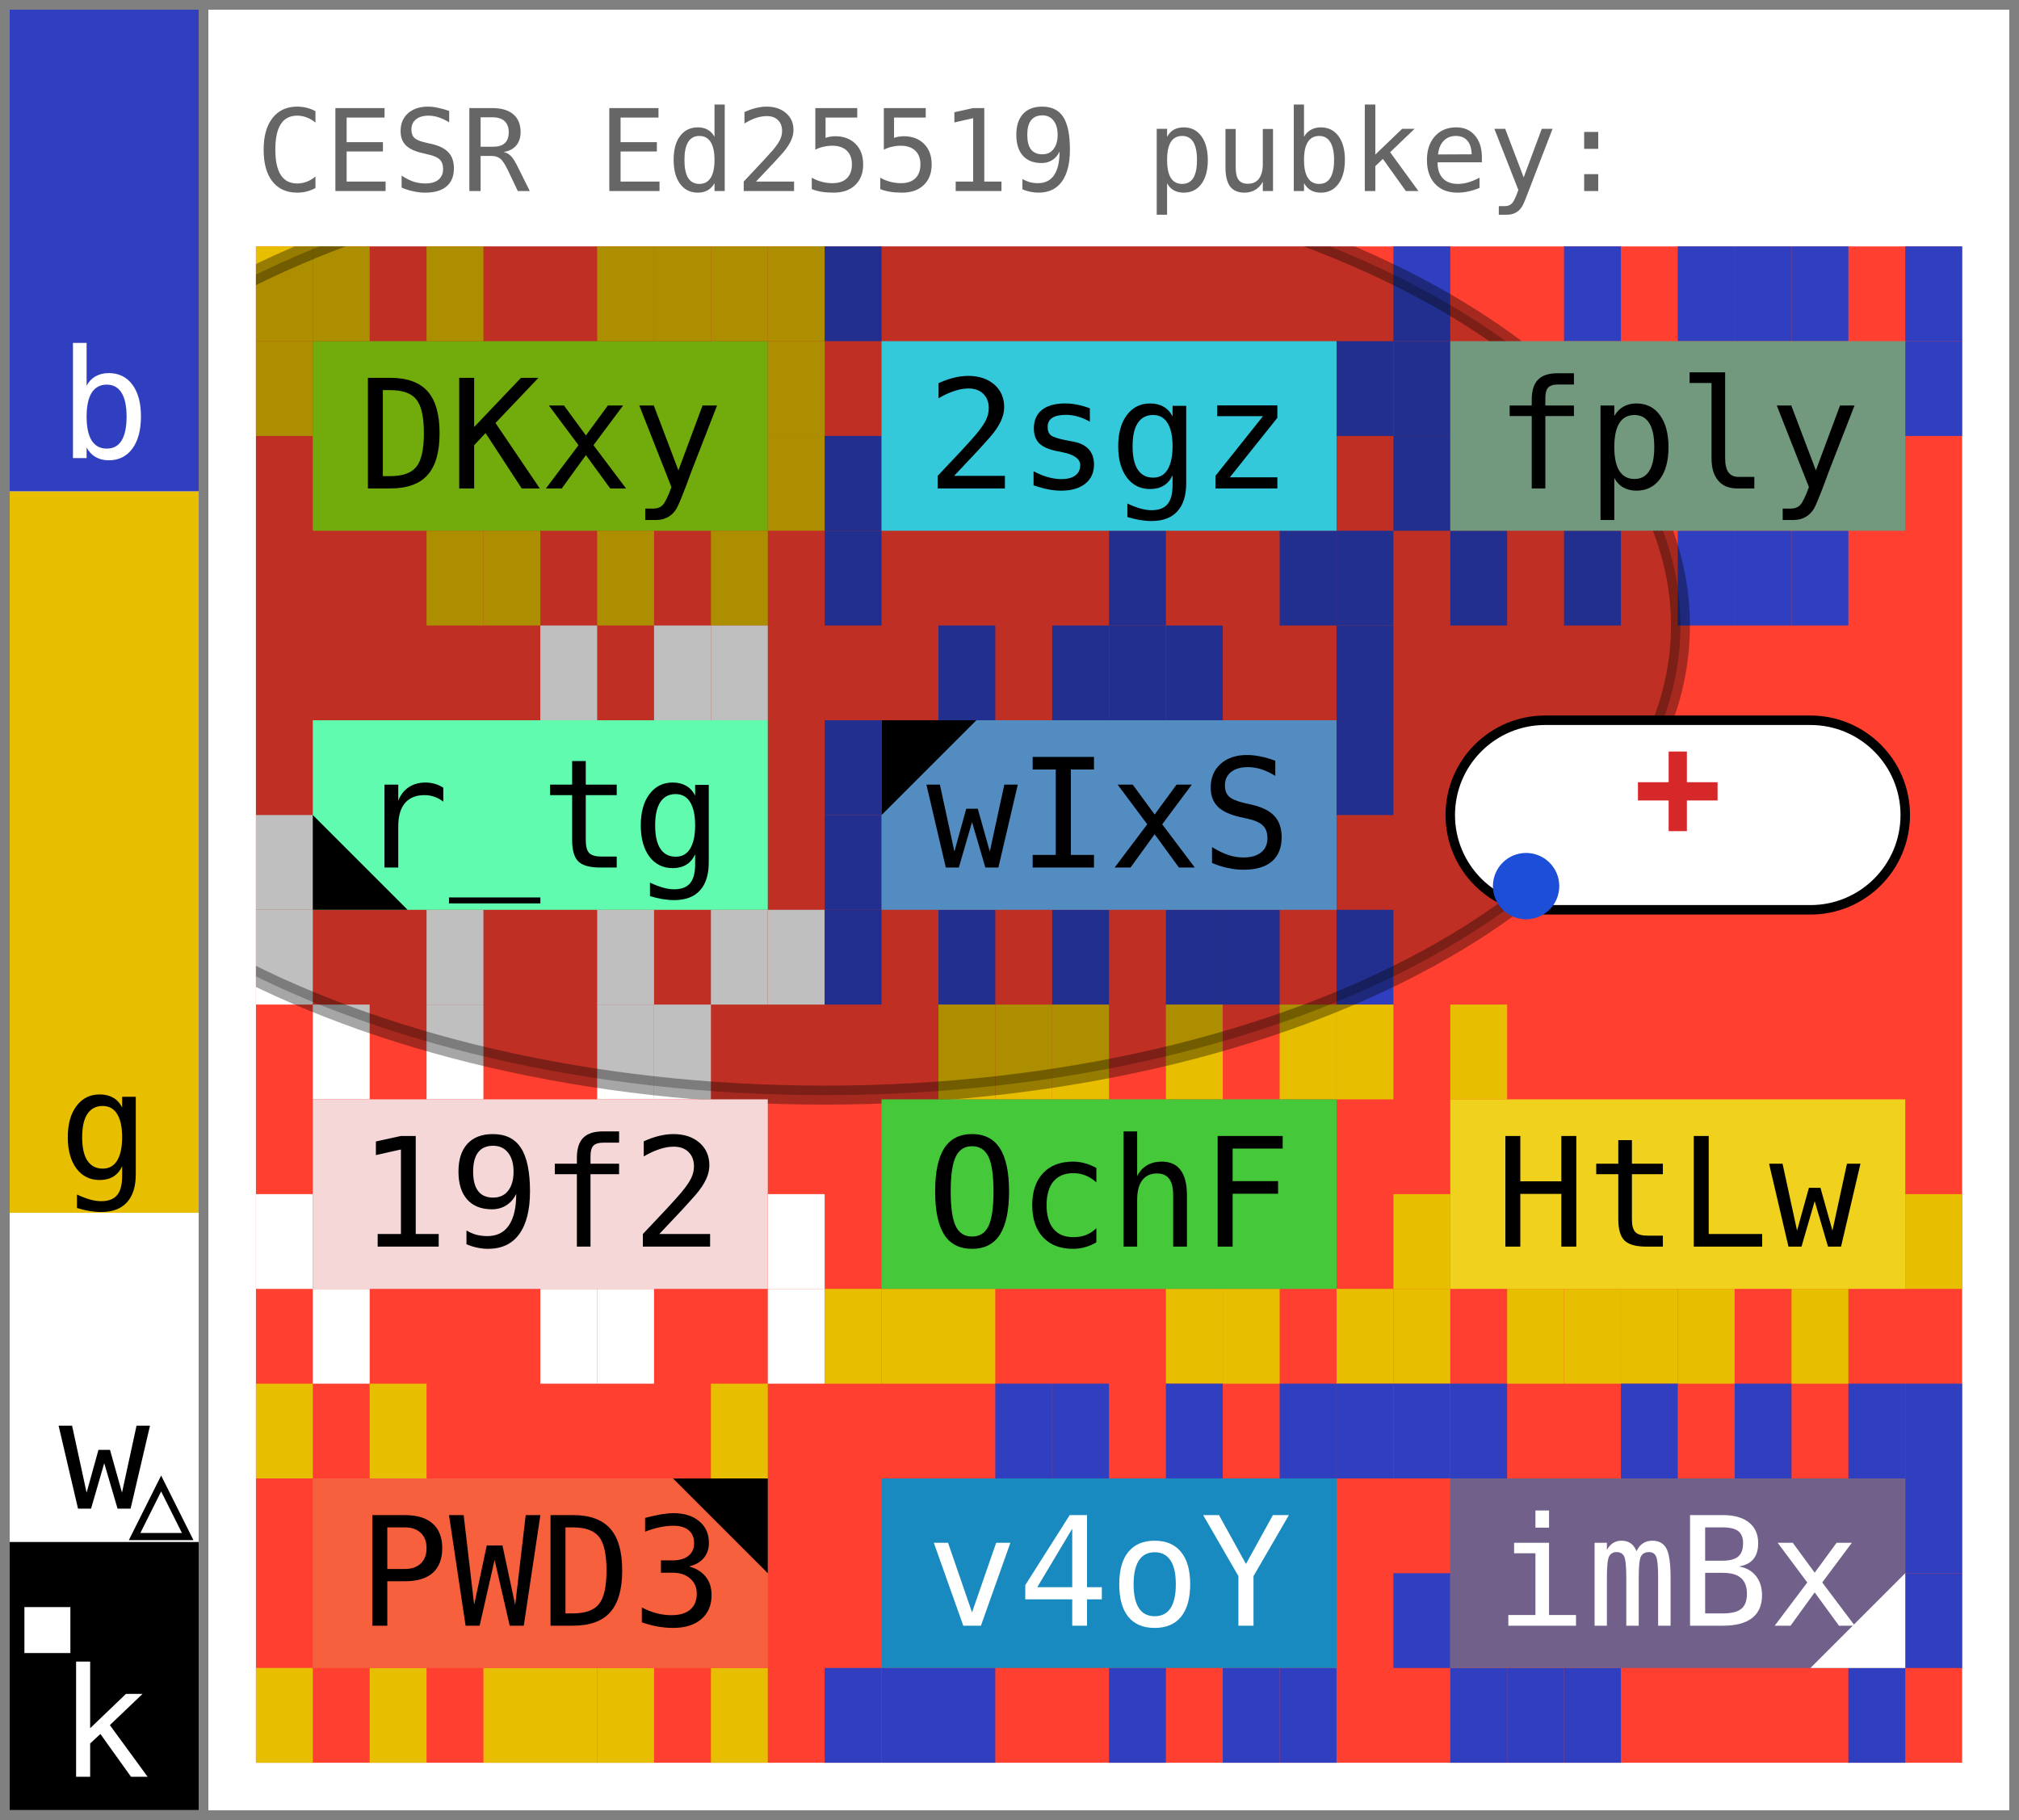
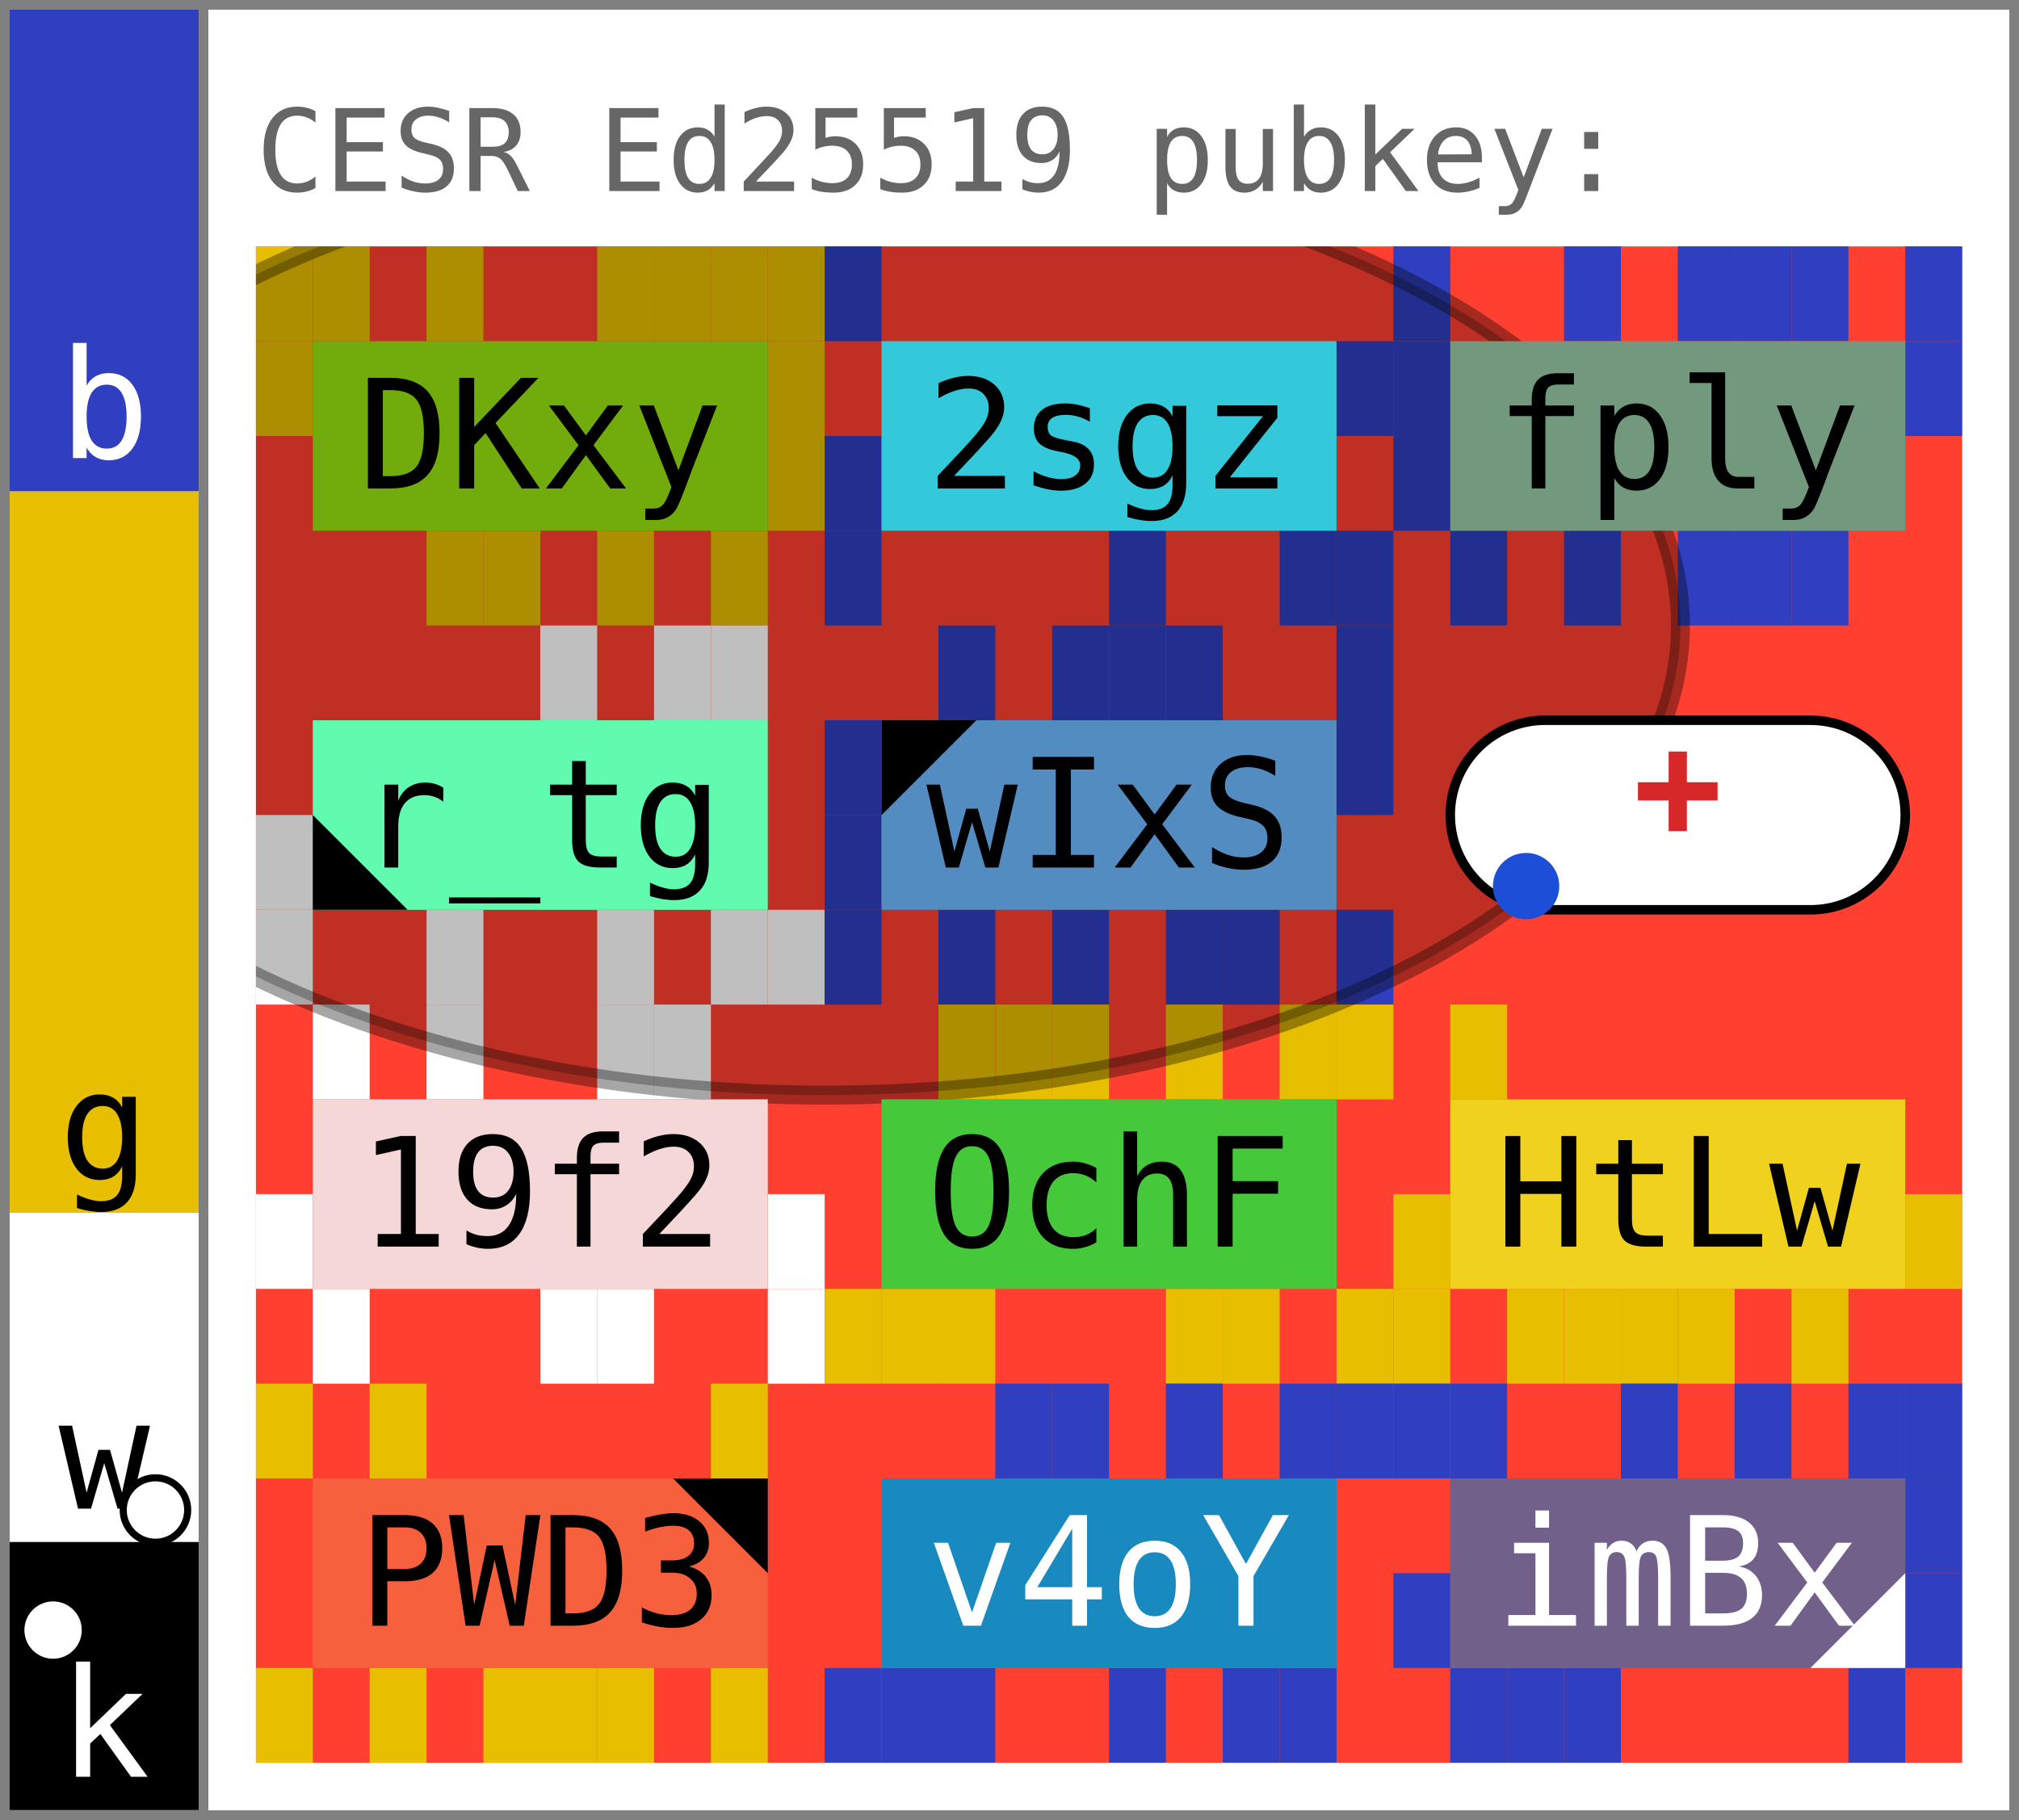
<svg xmlns="http://www.w3.org/2000/svg" width="213.0" height="192.0" viewBox="0 0 213.0 192.0" data-entviz-version="v9" data-entviz-lib="0.9.1" data-input-bytes="44" data-cols="3" data-rows="4">
  <defs>
    <clipPath id="grid-clip-86afcb613401d5c6-3x4">
      <rect x="27.0" y="26.0" width="180.0" height="160.0" />
    </clipPath>
  </defs>
  <rect x="0" y="0" width="213.0" height="192.0" fill="#ffffff" />
  <g data-channel="grid">
    <rect x="27.0" y="26.0" width="180.0" height="160.0" fill="#ff3f2f" />
    <g>
      <rect x="27.0" y="26.0" width="6.0" height="10.0" fill="#e7be00" />
      <rect x="33.0" y="26.0" width="6.0" height="10.0" fill="#e7be00" />
      <rect x="45.0" y="26.0" width="6.0" height="10.0" fill="#e7be00" />
      <rect x="63.0" y="26.0" width="6.0" height="10.0" fill="#e7be00" />
      <rect x="69.0" y="26.0" width="6.0" height="10.0" fill="#e7be00" />
      <rect x="75.0" y="26.0" width="6.0" height="10.0" fill="#e7be00" />
      <rect x="81.0" y="26.0" width="6.0" height="10.0" fill="#e7be00" />
      <rect x="81.0" y="36.0" width="6.0" height="10.0" fill="#e7be00" />
      <rect x="81.0" y="46.0" width="6.0" height="10.0" fill="#e7be00" />
      <rect x="75.0" y="56.0" width="6.0" height="10.0" fill="#e7be00" />
      <rect x="63.0" y="56.0" width="6.0" height="10.0" fill="#e7be00" />
      <rect x="51.0" y="56.0" width="6.0" height="10.0" fill="#e7be00" />
      <rect x="45.0" y="56.0" width="6.0" height="10.0" fill="#e7be00" />
      <rect x="27.0" y="36.0" width="6.0" height="10.0" fill="#e7be00" />
      <rect x="87.0" y="26.0" width="6.0" height="10.0" fill="#2f3fbf" />
      <rect x="141.0" y="36.0" width="6.0" height="10.0" fill="#2f3fbf" />
      <rect x="141.0" y="56.0" width="6.0" height="10.0" fill="#2f3fbf" />
      <rect x="135.0" y="56.0" width="6.0" height="10.0" fill="#2f3fbf" />
      <rect x="117.0" y="56.0" width="6.0" height="10.0" fill="#2f3fbf" />
      <rect x="87.0" y="56.0" width="6.0" height="10.0" fill="#2f3fbf" />
      <rect x="87.0" y="46.0" width="6.0" height="10.0" fill="#2f3fbf" />
      <rect x="147.0" y="26.0" width="6.0" height="10.0" fill="#2f3fbf" />
      <rect x="165.0" y="26.0" width="6.0" height="10.0" fill="#2f3fbf" />
      <rect x="177.0" y="26.0" width="6.0" height="10.0" fill="#2f3fbf" />
      <rect x="183.0" y="26.0" width="6.0" height="10.0" fill="#2f3fbf" />
      <rect x="189.0" y="26.0" width="6.0" height="10.0" fill="#2f3fbf" />
      <rect x="201.0" y="26.0" width="6.0" height="10.0" fill="#2f3fbf" />
      <rect x="201.0" y="36.0" width="6.0" height="10.0" fill="#2f3fbf" />
      <rect x="189.0" y="56.0" width="6.0" height="10.0" fill="#2f3fbf" />
      <rect x="183.0" y="56.0" width="6.0" height="10.0" fill="#2f3fbf" />
      <rect x="177.0" y="56.0" width="6.0" height="10.0" fill="#2f3fbf" />
      <rect x="165.0" y="56.0" width="6.0" height="10.0" fill="#2f3fbf" />
      <rect x="153.0" y="56.0" width="6.0" height="10.0" fill="#2f3fbf" />
      <rect x="147.0" y="46.0" width="6.0" height="10.0" fill="#2f3fbf" />
      <rect x="147.0" y="36.0" width="6.0" height="10.0" fill="#2f3fbf" />
      <rect x="57.0" y="66.0" width="6.0" height="10.0" fill="#ffffff" />
      <rect x="69.0" y="66.0" width="6.0" height="10.0" fill="#ffffff" />
      <rect x="75.0" y="66.0" width="6.0" height="10.0" fill="#ffffff" />
      <rect x="81.0" y="96.0" width="6.0" height="10.0" fill="#ffffff" />
      <rect x="75.0" y="96.0" width="6.0" height="10.0" fill="#ffffff" />
      <rect x="63.0" y="96.0" width="6.0" height="10.0" fill="#ffffff" />
      <rect x="45.0" y="96.0" width="6.0" height="10.0" fill="#ffffff" />
      <rect x="27.0" y="96.0" width="6.0" height="10.0" fill="#ffffff" />
      <rect x="27.0" y="86.0" width="6.0" height="10.0" fill="#ffffff" />
      <rect x="99.0" y="66.0" width="6.0" height="10.0" fill="#2f3fbf" />
      <rect x="111.0" y="66.0" width="6.0" height="10.0" fill="#2f3fbf" />
      <rect x="117.0" y="66.0" width="6.0" height="10.0" fill="#2f3fbf" />
      <rect x="123.0" y="66.0" width="6.0" height="10.0" fill="#2f3fbf" />
      <rect x="141.0" y="66.0" width="6.0" height="10.0" fill="#2f3fbf" />
      <rect x="141.0" y="76.0" width="6.0" height="10.0" fill="#2f3fbf" />
      <rect x="141.0" y="96.0" width="6.0" height="10.0" fill="#2f3fbf" />
      <rect x="129.0" y="96.0" width="6.0" height="10.0" fill="#2f3fbf" />
      <rect x="123.0" y="96.0" width="6.0" height="10.0" fill="#2f3fbf" />
      <rect x="111.0" y="96.0" width="6.0" height="10.0" fill="#2f3fbf" />
      <rect x="99.0" y="96.0" width="6.0" height="10.0" fill="#2f3fbf" />
      <rect x="87.0" y="96.0" width="6.0" height="10.0" fill="#2f3fbf" />
      <rect x="87.0" y="86.0" width="6.0" height="10.0" fill="#2f3fbf" />
      <rect x="87.0" y="76.0" width="6.0" height="10.0" fill="#2f3fbf" />
      <rect x="33.0" y="106.0" width="6.0" height="10.0" fill="#ffffff" />
      <rect x="45.0" y="106.0" width="6.0" height="10.0" fill="#ffffff" />
      <rect x="63.0" y="106.0" width="6.0" height="10.0" fill="#ffffff" />
      <rect x="69.0" y="106.0" width="6.0" height="10.0" fill="#ffffff" />
      <rect x="81.0" y="126.0" width="6.0" height="10.0" fill="#ffffff" />
      <rect x="81.0" y="136.0" width="6.0" height="10.0" fill="#ffffff" />
      <rect x="63.0" y="136.0" width="6.0" height="10.0" fill="#ffffff" />
      <rect x="57.0" y="136.0" width="6.0" height="10.0" fill="#ffffff" />
      <rect x="33.0" y="136.0" width="6.0" height="10.0" fill="#ffffff" />
      <rect x="27.0" y="126.0" width="6.0" height="10.0" fill="#ffffff" />
      <rect x="99.0" y="106.0" width="6.0" height="10.0" fill="#e7be00" />
      <rect x="105.0" y="106.0" width="6.0" height="10.0" fill="#e7be00" />
      <rect x="111.0" y="106.0" width="6.0" height="10.0" fill="#e7be00" />
      <rect x="123.0" y="106.0" width="6.0" height="10.0" fill="#e7be00" />
      <rect x="135.0" y="106.0" width="6.0" height="10.0" fill="#e7be00" />
      <rect x="141.0" y="106.0" width="6.0" height="10.0" fill="#e7be00" />
      <rect x="141.0" y="136.0" width="6.0" height="10.0" fill="#e7be00" />
      <rect x="129.0" y="136.0" width="6.0" height="10.0" fill="#e7be00" />
      <rect x="123.0" y="136.0" width="6.0" height="10.0" fill="#e7be00" />
      <rect x="99.0" y="136.0" width="6.0" height="10.0" fill="#e7be00" />
      <rect x="93.0" y="136.0" width="6.0" height="10.0" fill="#e7be00" />
      <rect x="87.0" y="136.0" width="6.0" height="10.0" fill="#e7be00" />
      <rect x="153.0" y="106.0" width="6.0" height="10.0" fill="#e7be00" />
      <rect x="201.0" y="126.0" width="6.0" height="10.0" fill="#e7be00" />
      <rect x="189.0" y="136.0" width="6.0" height="10.0" fill="#e7be00" />
      <rect x="177.0" y="136.0" width="6.0" height="10.0" fill="#e7be00" />
      <rect x="171.0" y="136.0" width="6.0" height="10.0" fill="#e7be00" />
      <rect x="165.0" y="136.0" width="6.0" height="10.0" fill="#e7be00" />
      <rect x="159.0" y="136.0" width="6.0" height="10.0" fill="#e7be00" />
      <rect x="147.0" y="136.0" width="6.0" height="10.0" fill="#e7be00" />
      <rect x="147.0" y="126.0" width="6.0" height="10.0" fill="#e7be00" />
      <rect x="27.0" y="146.0" width="6.0" height="10.0" fill="#e7be00" />
      <rect x="39.0" y="146.0" width="6.0" height="10.0" fill="#e7be00" />
      <rect x="75.0" y="146.0" width="6.0" height="10.0" fill="#e7be00" />
      <rect x="75.0" y="176.0" width="6.0" height="10.0" fill="#e7be00" />
      <rect x="63.0" y="176.0" width="6.0" height="10.0" fill="#e7be00" />
      <rect x="57.0" y="176.0" width="6.0" height="10.0" fill="#e7be00" />
      <rect x="51.0" y="176.0" width="6.0" height="10.0" fill="#e7be00" />
      <rect x="39.0" y="176.0" width="6.0" height="10.0" fill="#e7be00" />
      <rect x="27.0" y="176.0" width="6.0" height="10.0" fill="#e7be00" />
      <rect x="105.0" y="146.0" width="6.0" height="10.0" fill="#2f3fbf" />
      <rect x="111.0" y="146.0" width="6.0" height="10.0" fill="#2f3fbf" />
      <rect x="123.0" y="146.0" width="6.0" height="10.0" fill="#2f3fbf" />
      <rect x="135.0" y="146.0" width="6.0" height="10.0" fill="#2f3fbf" />
      <rect x="141.0" y="146.0" width="6.0" height="10.0" fill="#2f3fbf" />
      <rect x="135.0" y="176.0" width="6.0" height="10.0" fill="#2f3fbf" />
      <rect x="129.0" y="176.0" width="6.0" height="10.0" fill="#2f3fbf" />
      <rect x="117.0" y="176.0" width="6.0" height="10.0" fill="#2f3fbf" />
      <rect x="99.0" y="176.0" width="6.0" height="10.0" fill="#2f3fbf" />
      <rect x="93.0" y="176.0" width="6.0" height="10.0" fill="#2f3fbf" />
      <rect x="87.0" y="176.0" width="6.0" height="10.0" fill="#2f3fbf" />
      <rect x="147.0" y="146.0" width="6.0" height="10.0" fill="#2f3fbf" />
      <rect x="153.0" y="146.0" width="6.0" height="10.0" fill="#2f3fbf" />
      <rect x="171.0" y="146.0" width="6.0" height="10.0" fill="#2f3fbf" />
      <rect x="183.0" y="146.0" width="6.0" height="10.0" fill="#2f3fbf" />
      <rect x="195.0" y="146.0" width="6.0" height="10.0" fill="#2f3fbf" />
      <rect x="201.0" y="146.0" width="6.0" height="10.0" fill="#2f3fbf" />
      <rect x="201.0" y="156.0" width="6.0" height="10.0" fill="#2f3fbf" />
      <rect x="201.0" y="166.0" width="6.0" height="10.0" fill="#2f3fbf" />
      <rect x="195.0" y="176.0" width="6.0" height="10.0" fill="#2f3fbf" />
      <rect x="165.0" y="176.0" width="6.0" height="10.0" fill="#2f3fbf" />
      <rect x="159.0" y="176.0" width="6.0" height="10.0" fill="#2f3fbf" />
      <rect x="153.0" y="176.0" width="6.0" height="10.0" fill="#2f3fbf" />
      <rect x="147.0" y="166.0" width="6.0" height="10.0" fill="#2f3fbf" />
    </g>
    <g clip-path="url(#grid-clip-86afcb613401d5c6-3x4)" data-channel="ellipse" data-ellipse-anchor-x="87.0" data-ellipse-anchor-y="66.0" data-ellipse-rx="90.28339382189839" data-ellipse-ry="49.55404322555325" data-ellipse-rotation-deg="180.0">
      <ellipse cx="87.0" cy="66.0" rx="90.283" ry="49.554" transform="rotate(180.0 87.0 66.0)" fill="#000000" stroke="#000000" fill-opacity="0.25" stroke-opacity="0.35" stroke-width="2.0" />
    </g>
    <g>
      <g data-channel="cell" data-cell-index="0" data-cell-row="0" data-cell-col="0">
        <rect x="33.0" y="36.0" width="48.0" height="20.0" fill="#72ac0c" />
        <text x="57.0" y="46.0" fill="#000000" style="font-family: &quot;JetBrains Mono&quot;, &quot;Menlo&quot;, &quot;Consolas&quot;, &quot;DejaVu Sans Mono&quot;, &quot;Liberation Mono&quot;, &quot;Roboto Mono&quot;, &quot;Noto Sans Mono&quot;, monospace; font-size: 16.0px;" text-anchor="middle" dominant-baseline="central">DKxy</text>
      </g>
      <g data-channel="cell" data-cell-index="1" data-cell-row="0" data-cell-col="1">
        <rect x="93.0" y="36.0" width="48.0" height="20.0" fill="#33c8da" />
        <text x="117.0" y="46.0" fill="#000000" style="font-family: &quot;JetBrains Mono&quot;, &quot;Menlo&quot;, &quot;Consolas&quot;, &quot;DejaVu Sans Mono&quot;, &quot;Liberation Mono&quot;, &quot;Roboto Mono&quot;, &quot;Noto Sans Mono&quot;, monospace; font-size: 16.0px;" text-anchor="middle" dominant-baseline="central">2sgz</text>
      </g>
      <g data-channel="cell" data-cell-index="2" data-cell-row="0" data-cell-col="2">
        <rect x="153.0" y="36.0" width="48.0" height="20.0" fill="#72997e" />
        <text x="177.0" y="46.0" fill="#000000" style="font-family: &quot;JetBrains Mono&quot;, &quot;Menlo&quot;, &quot;Consolas&quot;, &quot;DejaVu Sans Mono&quot;, &quot;Liberation Mono&quot;, &quot;Roboto Mono&quot;, &quot;Noto Sans Mono&quot;, monospace; font-size: 16.0px;" text-anchor="middle" dominant-baseline="central">fply</text>
      </g>
      <g data-channel="cell" data-cell-index="3" data-cell-row="1" data-cell-col="0" data-cell-quartile="4">
        <rect x="33.0" y="76.0" width="48.0" height="20.0" fill="#60fbaf" />
        <text x="57.0" y="86.0" fill="#000000" style="font-family: &quot;JetBrains Mono&quot;, &quot;Menlo&quot;, &quot;Consolas&quot;, &quot;DejaVu Sans Mono&quot;, &quot;Liberation Mono&quot;, &quot;Roboto Mono&quot;, &quot;Noto Sans Mono&quot;, monospace; font-size: 16.0px;" text-anchor="middle" dominant-baseline="central">r_tg</text>
        <polygon points="33.0,96.0 33.0,86.0 43.0,96.0" fill="#000000" />
      </g>
      <g data-channel="cell" data-cell-index="4" data-cell-row="1" data-cell-col="1" data-cell-quartile="1">
        <rect x="93.0" y="76.0" width="48.0" height="20.0" fill="#528cc0" />
        <text x="117.0" y="86.0" fill="#000000" style="font-family: &quot;JetBrains Mono&quot;, &quot;Menlo&quot;, &quot;Consolas&quot;, &quot;DejaVu Sans Mono&quot;, &quot;Liberation Mono&quot;, &quot;Roboto Mono&quot;, &quot;Noto Sans Mono&quot;, monospace; font-size: 16.0px;" text-anchor="middle" dominant-baseline="central">wIxS</text>
        <polygon points="93.0,76.0 103.0,76.0 93.0,86.0" fill="#000000" />
      </g>
      <g data-channel="cell" data-cell-index="5" data-cell-row="1" data-cell-col="2" data-cell-blank="true" data-cell-blank-map="true">
        <rect x="153.0" y="76.0" width="48.0" height="20.0" rx="10.0" ry="10.0" fill="#ffffff" stroke="#000000" stroke-width="1" />
        <circle cx="161.0" cy="93.5" r="3.5" fill="#1d4ed8" data-blank-map-min="3,0" />
        <path d="M 172.8,83.5 H 181.2 M 177.0,79.3 V 87.7" fill="none" stroke="#d62828" stroke-width="1.925" stroke-linecap="butt" data-blank-map-max="1,1" />
      </g>
      <g data-channel="cell" data-cell-index="6" data-cell-row="2" data-cell-col="0">
        <rect x="33.0" y="116.0" width="48.0" height="20.0" fill="#f6d7d7" />
        <text x="57.0" y="126.0" fill="#000000" style="font-family: &quot;JetBrains Mono&quot;, &quot;Menlo&quot;, &quot;Consolas&quot;, &quot;DejaVu Sans Mono&quot;, &quot;Liberation Mono&quot;, &quot;Roboto Mono&quot;, &quot;Noto Sans Mono&quot;, monospace; font-size: 16.0px;" text-anchor="middle" dominant-baseline="central">19f2</text>
      </g>
      <g data-channel="cell" data-cell-index="7" data-cell-row="2" data-cell-col="1">
        <rect x="93.0" y="116.0" width="48.0" height="20.0" fill="#45c839" />
        <text x="117.0" y="126.0" fill="#000000" style="font-family: &quot;JetBrains Mono&quot;, &quot;Menlo&quot;, &quot;Consolas&quot;, &quot;DejaVu Sans Mono&quot;, &quot;Liberation Mono&quot;, &quot;Roboto Mono&quot;, &quot;Noto Sans Mono&quot;, monospace; font-size: 16.0px;" text-anchor="middle" dominant-baseline="central">OchF</text>
      </g>
      <g data-channel="cell" data-cell-index="8" data-cell-row="2" data-cell-col="2">
        <rect x="153.0" y="116.0" width="48.0" height="20.0" fill="#f0d21e" />
        <text x="177.0" y="126.0" fill="#000000" style="font-family: &quot;JetBrains Mono&quot;, &quot;Menlo&quot;, &quot;Consolas&quot;, &quot;DejaVu Sans Mono&quot;, &quot;Liberation Mono&quot;, &quot;Roboto Mono&quot;, &quot;Noto Sans Mono&quot;, monospace; font-size: 16.0px;" text-anchor="middle" dominant-baseline="central">HtLw</text>
      </g>
      <g data-channel="cell" data-cell-index="9" data-cell-row="3" data-cell-col="0" data-cell-quartile="2">
        <rect x="33.0" y="156.0" width="48.0" height="20.0" fill="#f7603d" />
        <text x="57.0" y="166.0" fill="#000000" style="font-family: &quot;JetBrains Mono&quot;, &quot;Menlo&quot;, &quot;Consolas&quot;, &quot;DejaVu Sans Mono&quot;, &quot;Liberation Mono&quot;, &quot;Roboto Mono&quot;, &quot;Noto Sans Mono&quot;, monospace; font-size: 16.0px;" text-anchor="middle" dominant-baseline="central">PWD3</text>
        <polygon points="81.0,156.0 71.0,156.0 81.0,166.0" fill="#000000" />
      </g>
      <g data-channel="cell" data-cell-index="10" data-cell-row="3" data-cell-col="1">
        <rect x="93.0" y="156.0" width="48.0" height="20.0" fill="#188abf" />
        <text x="117.0" y="166.0" fill="#ffffff" style="font-family: &quot;JetBrains Mono&quot;, &quot;Menlo&quot;, &quot;Consolas&quot;, &quot;DejaVu Sans Mono&quot;, &quot;Liberation Mono&quot;, &quot;Roboto Mono&quot;, &quot;Noto Sans Mono&quot;, monospace; font-size: 16.0px;" text-anchor="middle" dominant-baseline="central">v4oY</text>
      </g>
      <g data-channel="cell" data-cell-index="11" data-cell-row="3" data-cell-col="2" data-cell-quartile="3">
        <rect x="153.0" y="156.0" width="48.0" height="20.0" fill="#71608a" />
        <text x="177.0" y="166.0" fill="#ffffff" style="font-family: &quot;JetBrains Mono&quot;, &quot;Menlo&quot;, &quot;Consolas&quot;, &quot;DejaVu Sans Mono&quot;, &quot;Liberation Mono&quot;, &quot;Roboto Mono&quot;, &quot;Noto Sans Mono&quot;, monospace; font-size: 16.0px;" text-anchor="middle" dominant-baseline="central">imBx</text>
        <polygon points="201.0,176.0 201.0,166.0 191.0,176.0" fill="#ffffff" />
      </g>
    </g>
  </g>
-   <g data-channel="color-bar" data-bar-slots="15" data-bar-marker-square="13" data-bar-marker-triangle="12">
+   <g data-channel="color-bar" data-bar-slots="15" data-bar-marker-left="13" data-bar-marker-right="12">
    <g data-color-bar-rank="0" data-color-bar-band="B">
      <rect x="1" y="1" width="20.0" height="50.857" fill="#2f3fbf" />
      <text x="11.0" y="48.337" fill="#ffffff" style="font-family: &quot;JetBrains Mono&quot;, &quot;Menlo&quot;, &quot;Consolas&quot;, &quot;DejaVu Sans Mono&quot;, &quot;Liberation Mono&quot;, &quot;Roboto Mono&quot;, &quot;Noto Sans Mono&quot;, monospace; font-size: 16.0px;" text-anchor="middle" data-color-bar-letter="true">b</text>
    </g>
    <g data-color-bar-rank="1" data-color-bar-band="G">
      <rect x="1" y="51.857" width="20.0" height="76.114" fill="#e7be00" />
      <text x="11.0" y="124.451" fill="#000000" style="font-family: &quot;JetBrains Mono&quot;, &quot;Menlo&quot;, &quot;Consolas&quot;, &quot;DejaVu Sans Mono&quot;, &quot;Liberation Mono&quot;, &quot;Roboto Mono&quot;, &quot;Noto Sans Mono&quot;, monospace; font-size: 16.0px;" text-anchor="middle" data-color-bar-letter="true">g</text>
    </g>
    <g data-color-bar-rank="2" data-color-bar-band="W">
      <rect x="1" y="127.971" width="20.0" height="34.736" fill="#ffffff" />
      <text x="11.0" y="159.187" fill="#000000" style="font-family: &quot;JetBrains Mono&quot;, &quot;Menlo&quot;, &quot;Consolas&quot;, &quot;DejaVu Sans Mono&quot;, &quot;Liberation Mono&quot;, &quot;Roboto Mono&quot;, &quot;Noto Sans Mono&quot;, monospace; font-size: 16.0px;" text-anchor="middle" data-color-bar-letter="true">w</text>
    </g>
    <g data-color-bar-rank="3" data-color-bar-band="K">
      <rect x="1" y="162.707" width="20.0" height="28.293" fill="#000000" />
      <text x="11.0" y="187.48" fill="#ffffff" style="font-family: &quot;JetBrains Mono&quot;, &quot;Menlo&quot;, &quot;Consolas&quot;, &quot;DejaVu Sans Mono&quot;, &quot;Liberation Mono&quot;, &quot;Roboto Mono&quot;, &quot;Noto Sans Mono&quot;, monospace; font-size: 16.0px;" text-anchor="middle" data-color-bar-letter="true">k</text>
    </g>
-     <rect x="2.2" y="169.2" width="5.6" height="5.6" fill="#ffffff" stroke="#000000" stroke-width="0.75" data-bar-marker="square" />
-     <polygon points="17.0,156.533 14.2,162.133 19.8,162.133" fill="#ffffff" stroke="#000000" stroke-width="0.75" data-bar-marker="triangle" />
+     <circle cx="5.6" cy="172.0" r="3.4" fill="#ffffff" stroke="#000000" stroke-width="0.75" data-bar-marker="left" />
+     <circle cx="16.4" cy="159.333" r="3.4" fill="#ffffff" stroke="#000000" stroke-width="0.75" data-bar-marker="right" />
  </g>
  <g data-channel="label-top">
    <text x="27.0" y="16.0" fill="#666666" style="font-family: &quot;JetBrains Mono&quot;, &quot;Menlo&quot;, &quot;Consolas&quot;, &quot;DejaVu Sans Mono&quot;, &quot;Liberation Mono&quot;, &quot;Roboto Mono&quot;, &quot;Noto Sans Mono&quot;, monospace; font-size: 12.0px;" dominant-baseline="central">CESR Ed25519 pubkey:</text>
  </g>
  <line x1="0" y1="0.5" x2="213.0" y2="0.5" stroke="#808080" stroke-width="1" shape-rendering="crispEdges" />
  <line x1="212.5" y1="0" x2="212.5" y2="192.0" stroke="#808080" stroke-width="1" shape-rendering="crispEdges" />
  <line x1="0" y1="191.5" x2="213.0" y2="191.5" stroke="#808080" stroke-width="1" shape-rendering="crispEdges" />
  <line x1="0.5" y1="0" x2="0.5" y2="192.0" stroke="#808080" stroke-width="1" shape-rendering="crispEdges" />
  <line x1="21.5" y1="0" x2="21.5" y2="192.0" stroke="#808080" stroke-width="1" shape-rendering="crispEdges" />
</svg>
